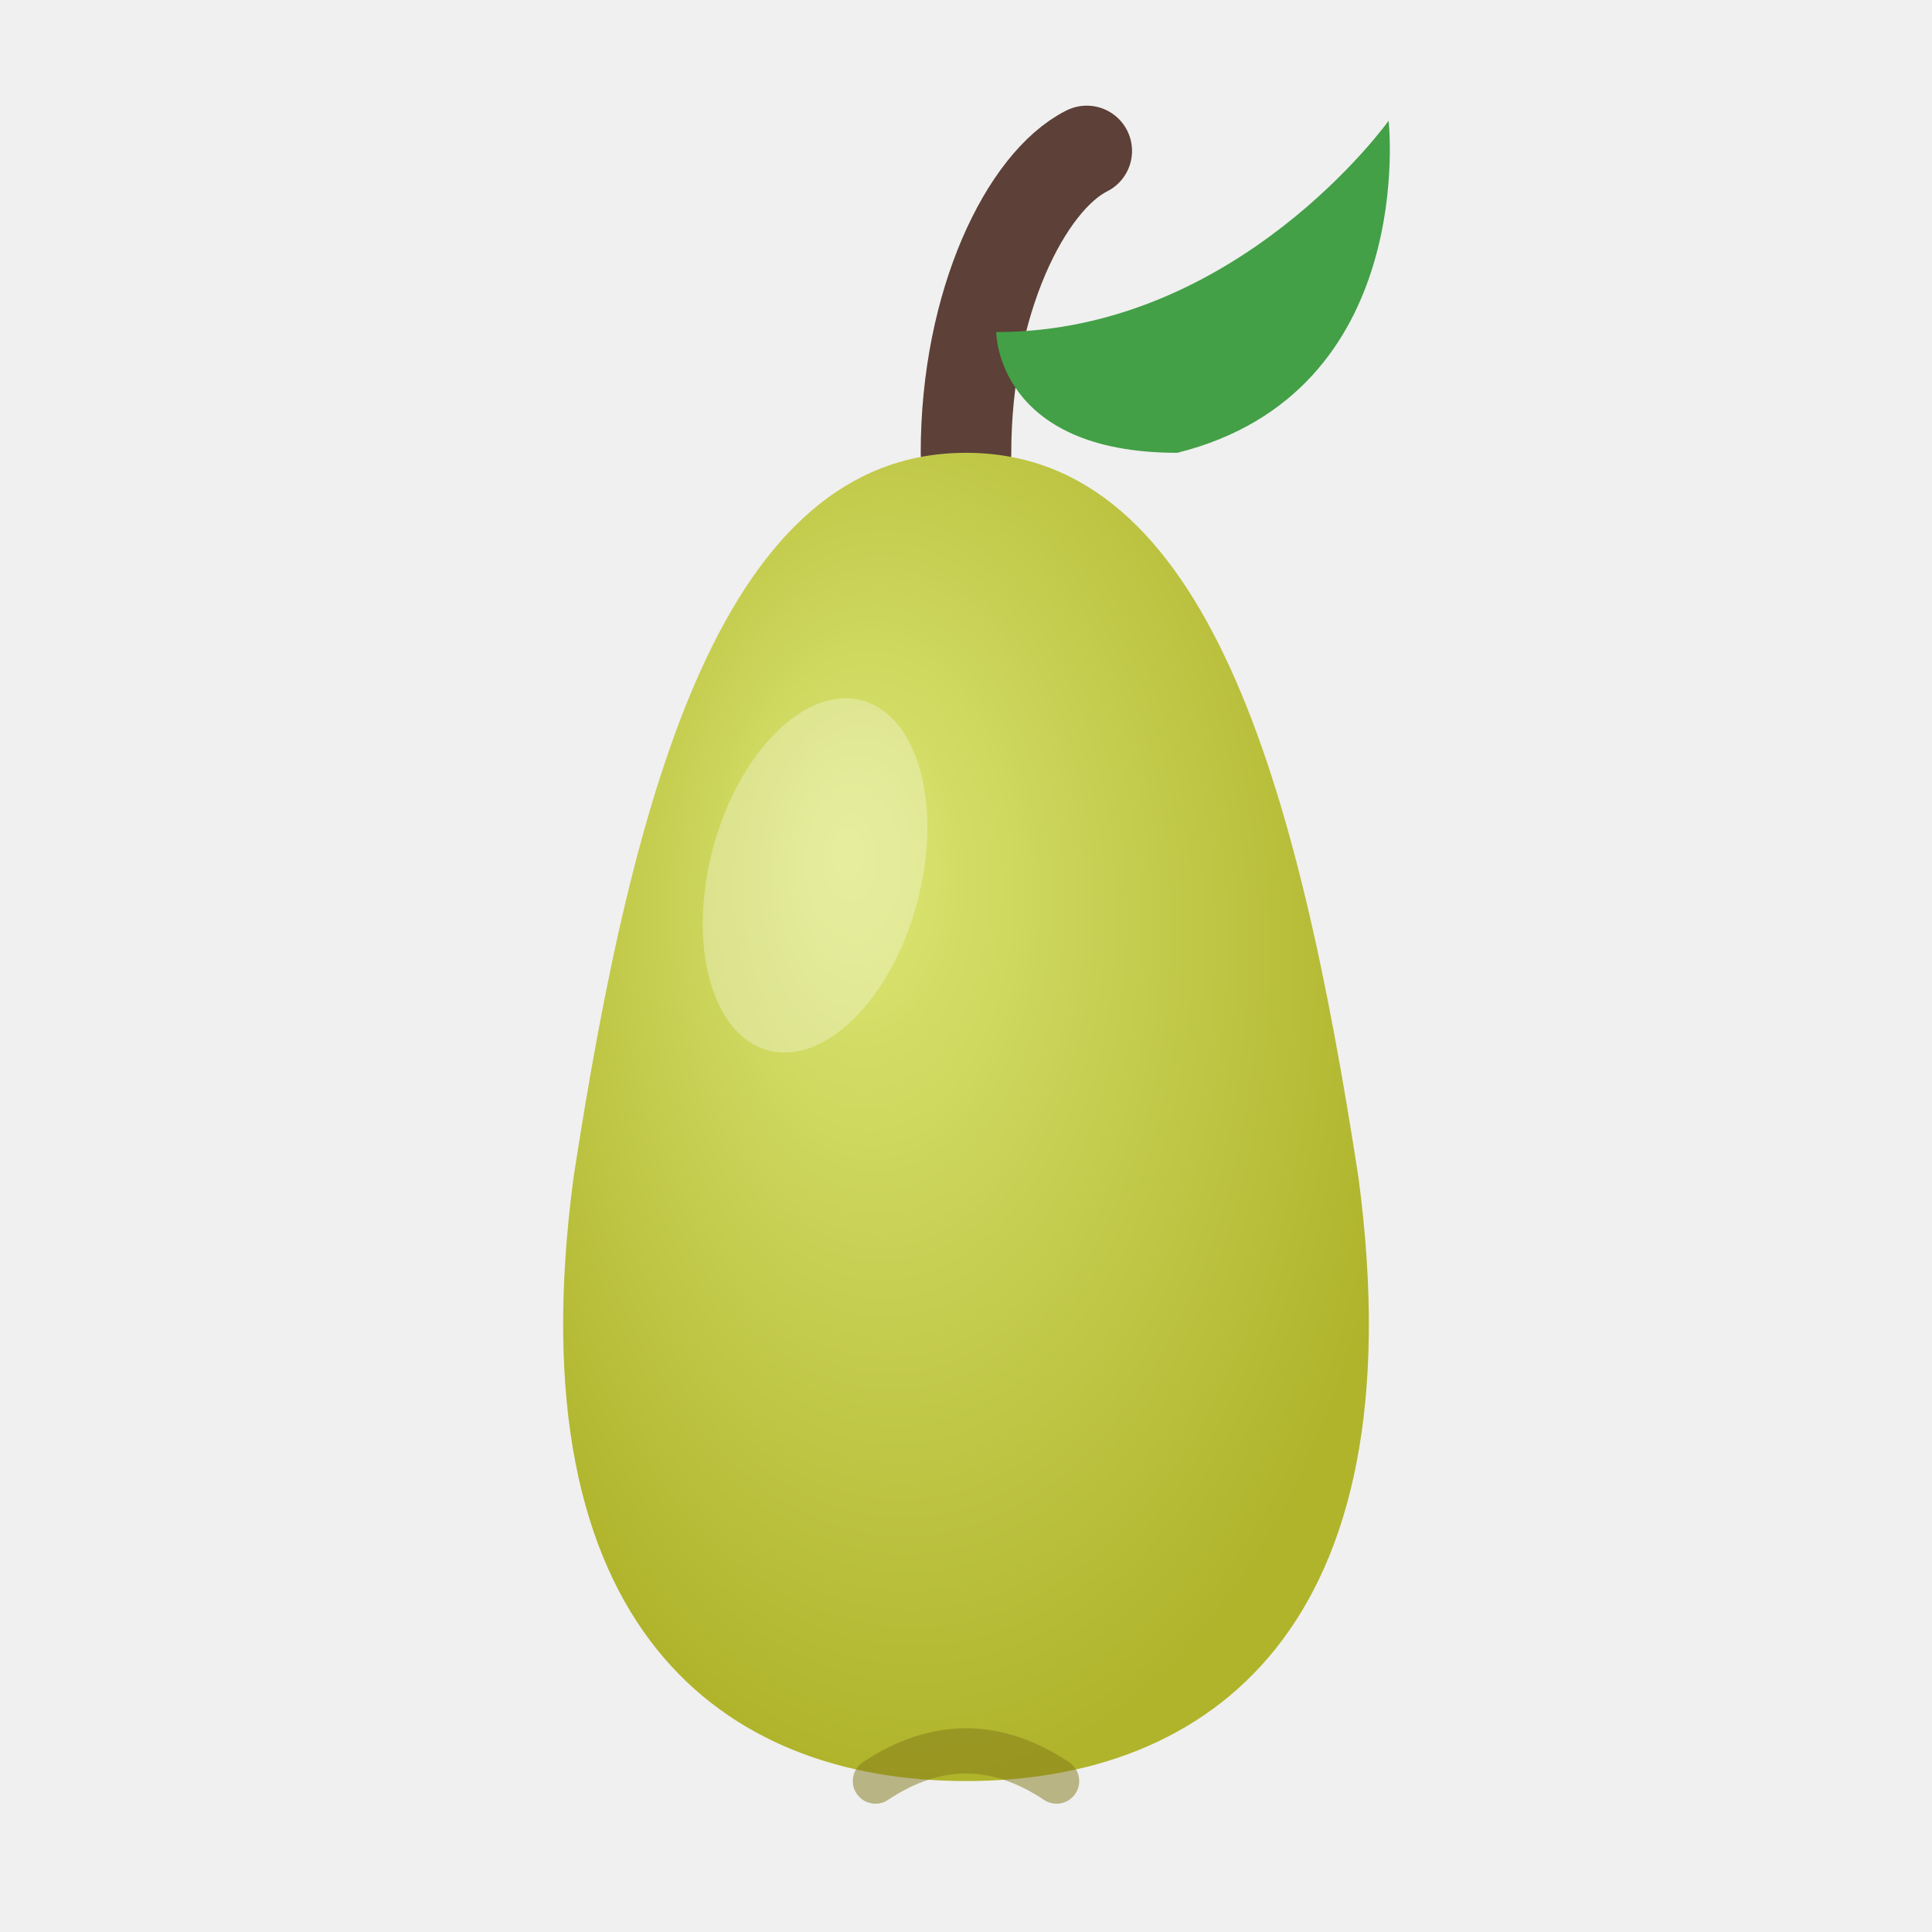
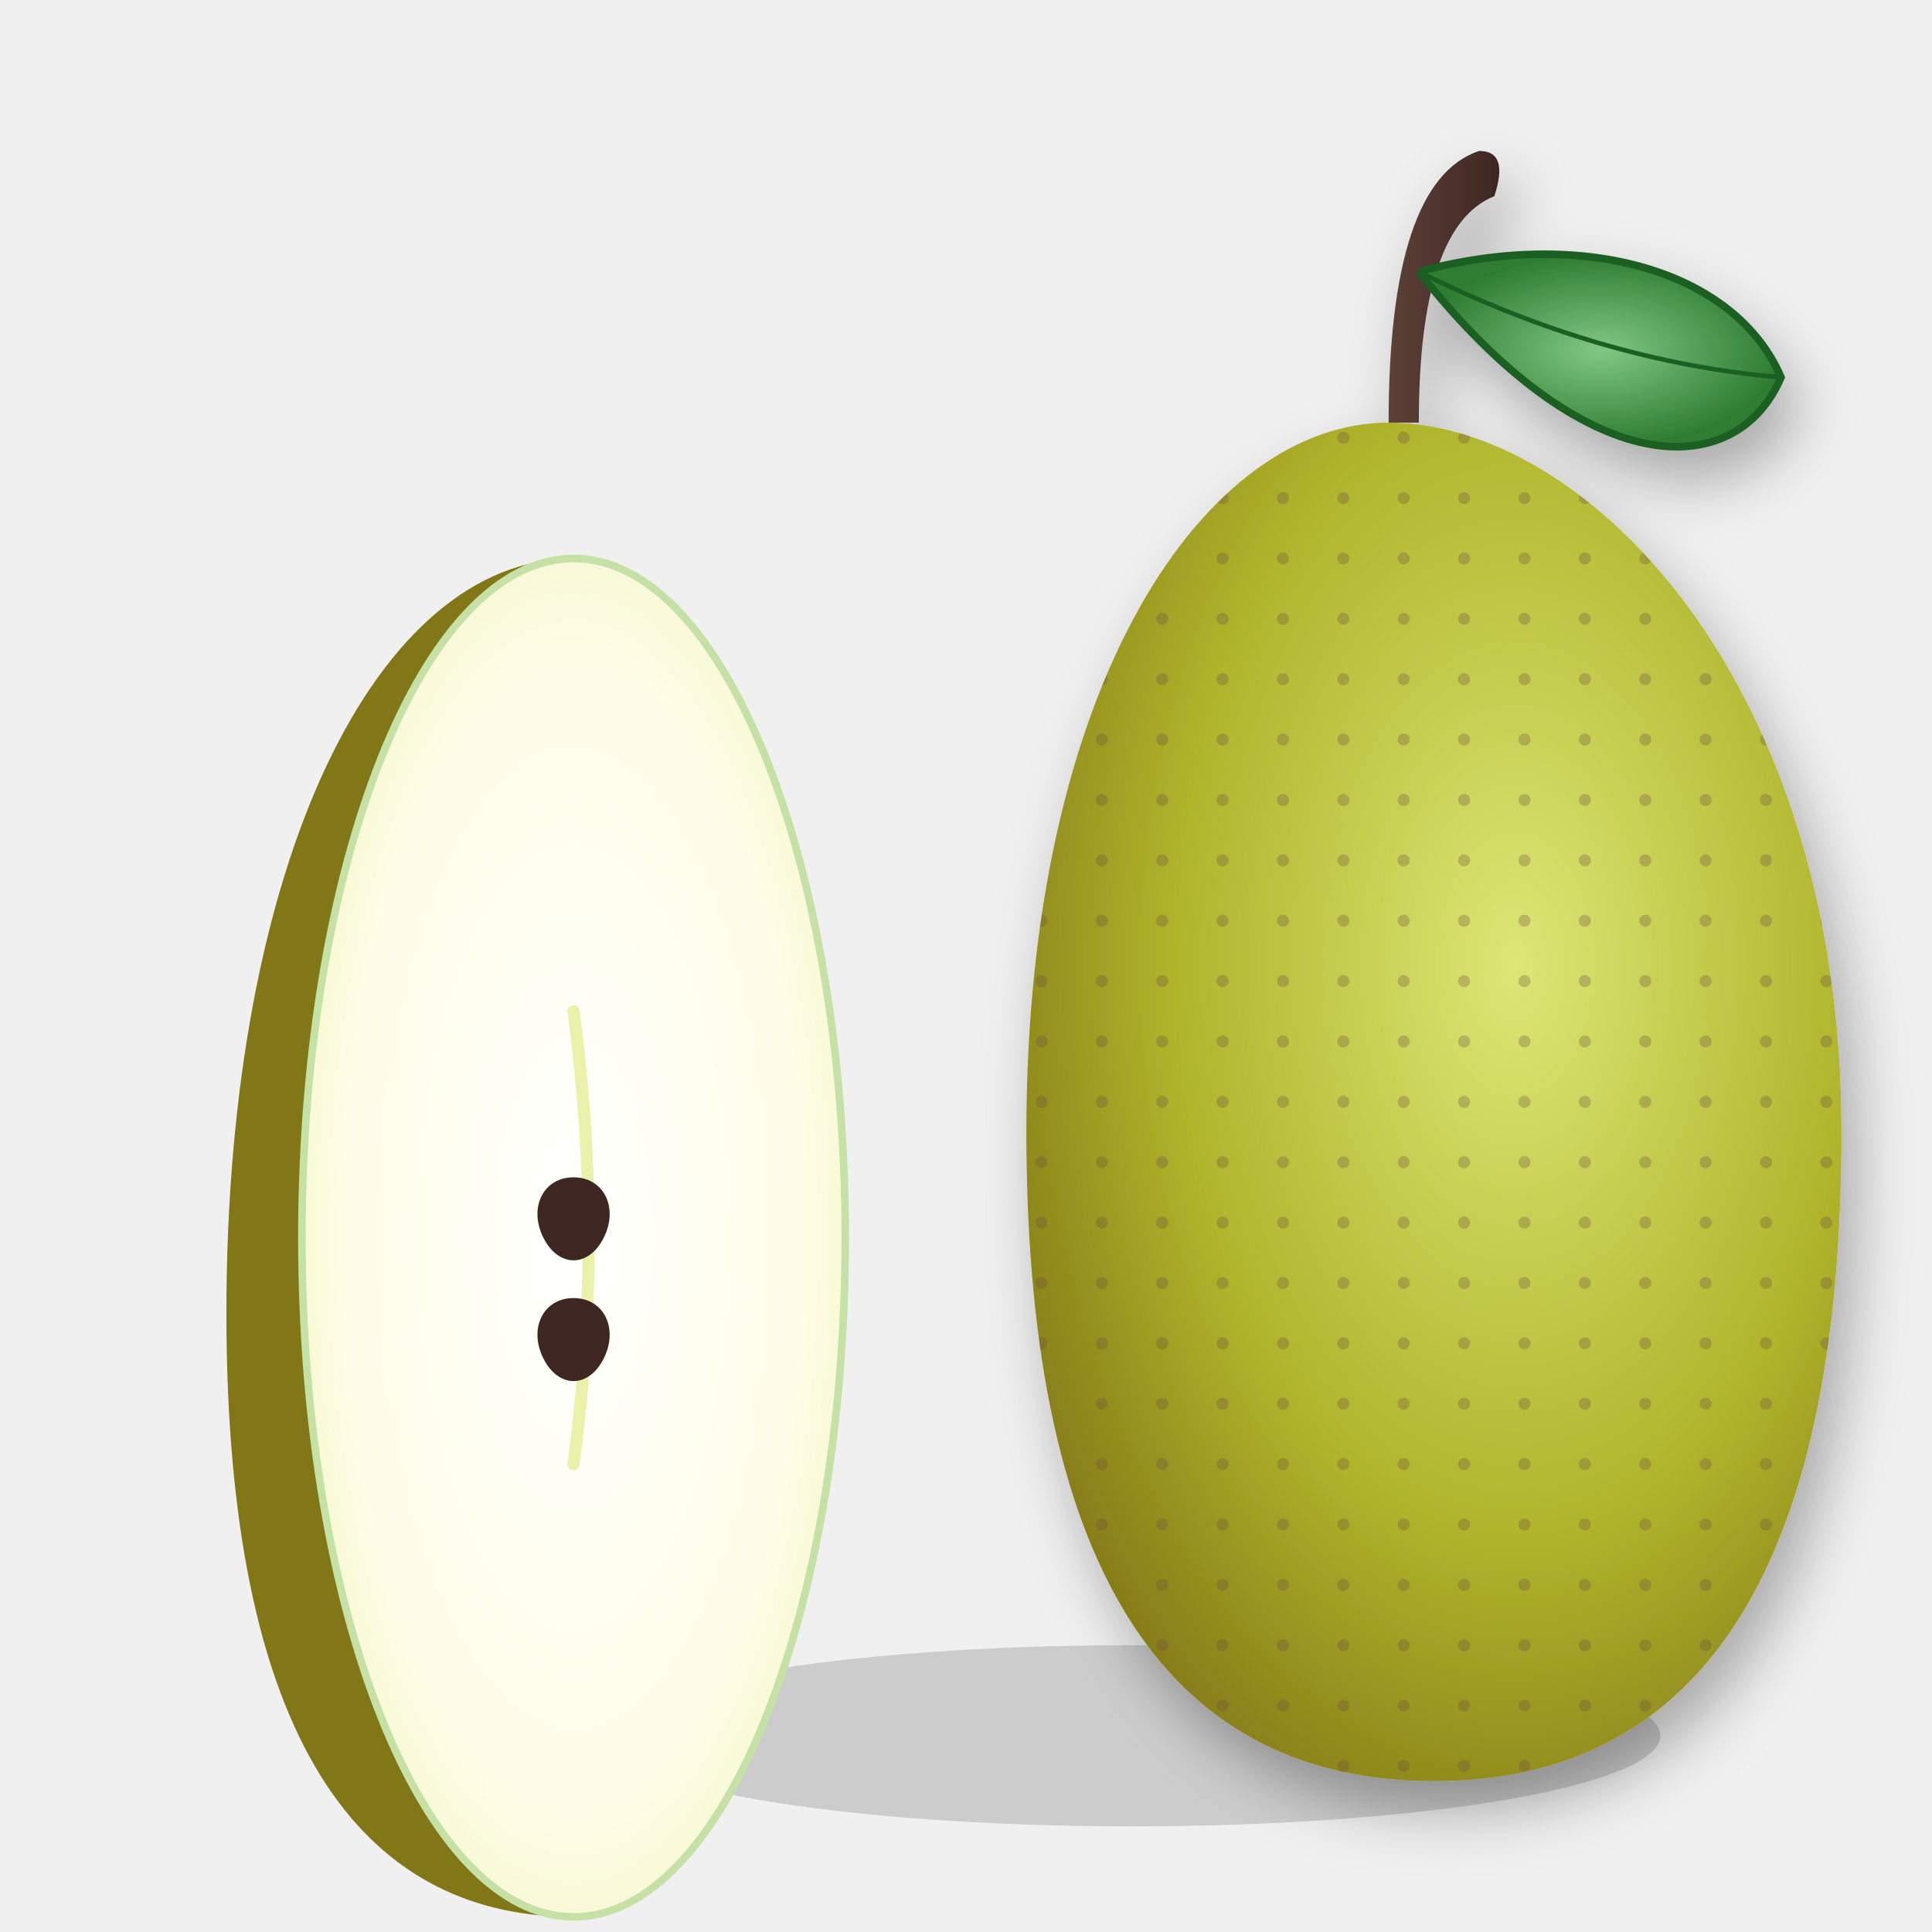
<svg xmlns="http://www.w3.org/2000/svg" width="128" height="128" viewBox="0 0 128 128">
  <defs>
-     <radialGradient id="pearGradient" cx="45%" cy="40%" r="60%" fx="35%" fy="30%">
+     <radialGradient id="pear_grad_skin" cx="60%" cy="40%" r="70%">
      <stop offset="0%" style="stop-color:#dce775" />
-       <stop offset="100%" style="stop-color:#afb42b" />
+       <stop offset="60%" style="stop-color:#afb42b" />
+       <stop offset="100%" style="stop-color:#827717" />
    </radialGradient>
+     <radialGradient id="pear_grad_flesh" cx="50%" cy="50%" r="60%">
+       <stop offset="0%" style="stop-color:#ffffff" />
+       <stop offset="70%" style="stop-color:#fffde7" />
+       <stop offset="100%" style="stop-color:#f0f4c3" />
+     </radialGradient>
+     <linearGradient id="pear_grad_stem" x1="0%" y1="0%" x2="100%" y2="0%">
+       <stop offset="0%" style="stop-color:#5d4037" />
+       <stop offset="100%" style="stop-color:#3e2723" />
+     </linearGradient>
+     <radialGradient id="pear_grad_leaf" cx="50%" cy="50%" r="50%">
+       <stop offset="0%" style="stop-color:#81c784" />
+       <stop offset="100%" style="stop-color:#2e7d32" />
+     </radialGradient>
+     <pattern id="pear_pattern_dots" x="0" y="0" width="4" height="4" patternUnits="userSpaceOnUse">
+       <circle cx="1" cy="1" r="0.4" fill="#6d4c41" opacity="0.3" />
+     </pattern>
+     <filter id="pear_shadow">
+       <feGaussianBlur in="SourceAlpha" stdDeviation="2" />
+       <feOffset dx="1" dy="2" result="offsetblur" />
+       <feComponentTransfer>
+         <feFuncA type="linear" slope="0.3" />
+       </feComponentTransfer>
+       <feMerge>
+         <feMergeNode />
+         <feMergeNode in="SourceGraphic" />
+       </feMerge>
+     </filter>
  </defs>
-   <path d="M64,30 C64,20 68,12 72,10" style="fill:none;stroke:#5d4037;stroke-width:6;stroke-linecap:round" />
-   <path d="M66,22 C82,22 92,8 92,8 C92,8 94,26 78,30 C66,30 66,22 66,22 Z" style="fill:#43a047" />
-   <path d="M64,30 C48,30 42,52 38,78 C34,108 48,118 64,118 C80,118 94,108 90,78 C86,52 80,30 64,30 Z" style="fill:url(#pearGradient)" />
-   <ellipse cx="54" cy="58" rx="7" ry="12" transform="rotate(15, 54, 58)" style="fill:#ffffff;fill-opacity:0.3" />
-   <path d="M58,118 Q64,114 70,118" style="fill:none;stroke:#827717;stroke-width:3;stroke-linecap:round;opacity:0.5" />
+   <ellipse cx="75" cy="115" rx="35" ry="6" style="fill:#000000; fill-opacity:0.15;" />
+   <g filter="url(#pear_shadow)">
+     <path d="M92 28 C80 28 68 45 68 75 C68 105 78 118 95 118 C112 118 122 105 122 75 C122 45 105 28 92 28" style="fill:url(#pear_grad_skin);" />
+     <path d="M92 28 C80 28 68 45 68 75 C68 105 78 118 95 118 C112 118 122 105 122 75 C122 45 105 28 92 28" style="fill:url(#pear_pattern_dots);" />
+     <path d="M92 28 Q92 12 98 10 Q100 10 99 13 Q94 15 94 28" style="fill:url(#pear_grad_stem);" />
+     <path d="M94 18 C105 15 115 18 118 25 C115 32 105 32 94 18" style="fill:url(#pear_grad_leaf); stroke:#1b5e20; stroke-width:0.5;" />
+     <path d="M94 18 Q106 24 118 25" style="fill:none; stroke:#1b5e20; stroke-width:0.3;" />
+   </g>
+   <g transform="translate(-10, 2)">
+     <path d="M48 35 C35 35 25 55 25 85 C25 115 35 125 48 125 L48 80 Z" style="fill:#827717;" />
+     <ellipse cx="48" cy="80" rx="18" ry="45" style="fill:url(#pear_grad_flesh); stroke:#c5e1a5; stroke-width:0.5;" />
+     <path d="M48 65 Q50 80 48 95" style="fill:none; stroke:#dce775; stroke-width:0.8; stroke-linecap:round; opacity:0.6;" />
+     <path d="M48 76 C50 76 51 78 50 80 C49 82 47 82 46 80 C45 78 46 76 48 76" style="fill:#3e2723;" />
+     <path d="M48 84 C50 84 51 86 50 88 C49 90 47 90 46 88 C45 86 46 84 48 84" style="fill:#3e2723;" />
+   </g>
</svg>
